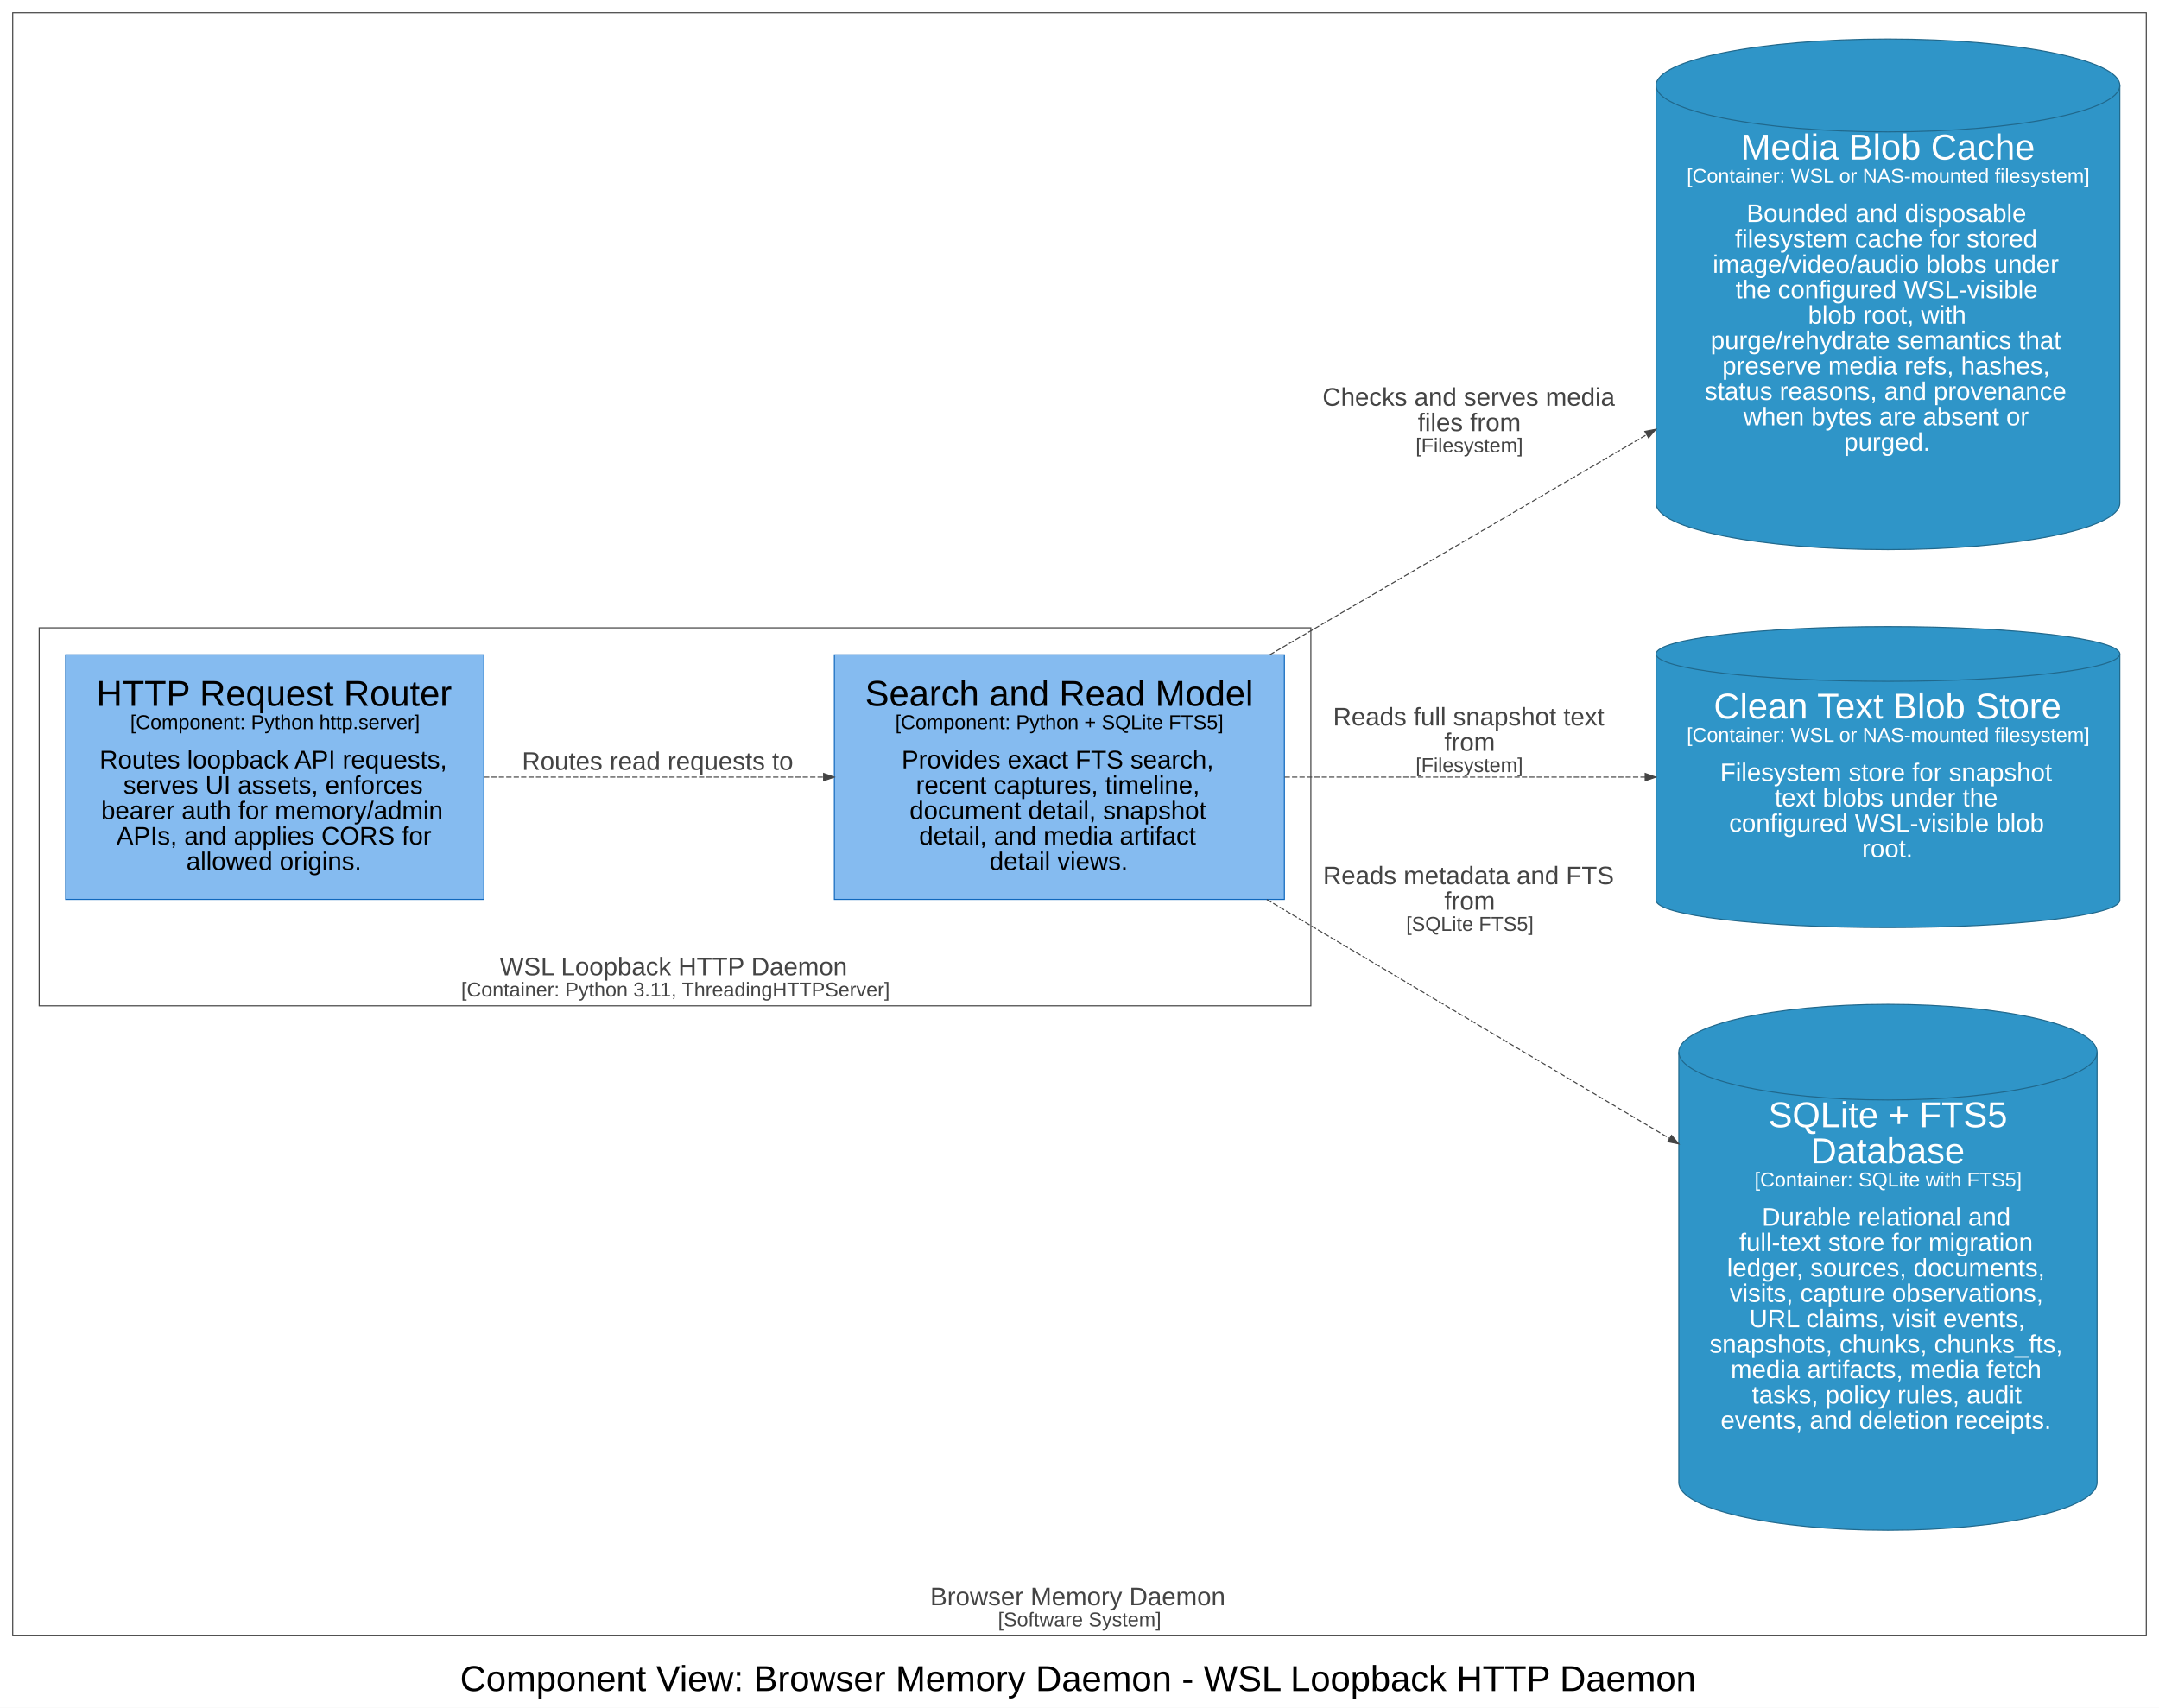
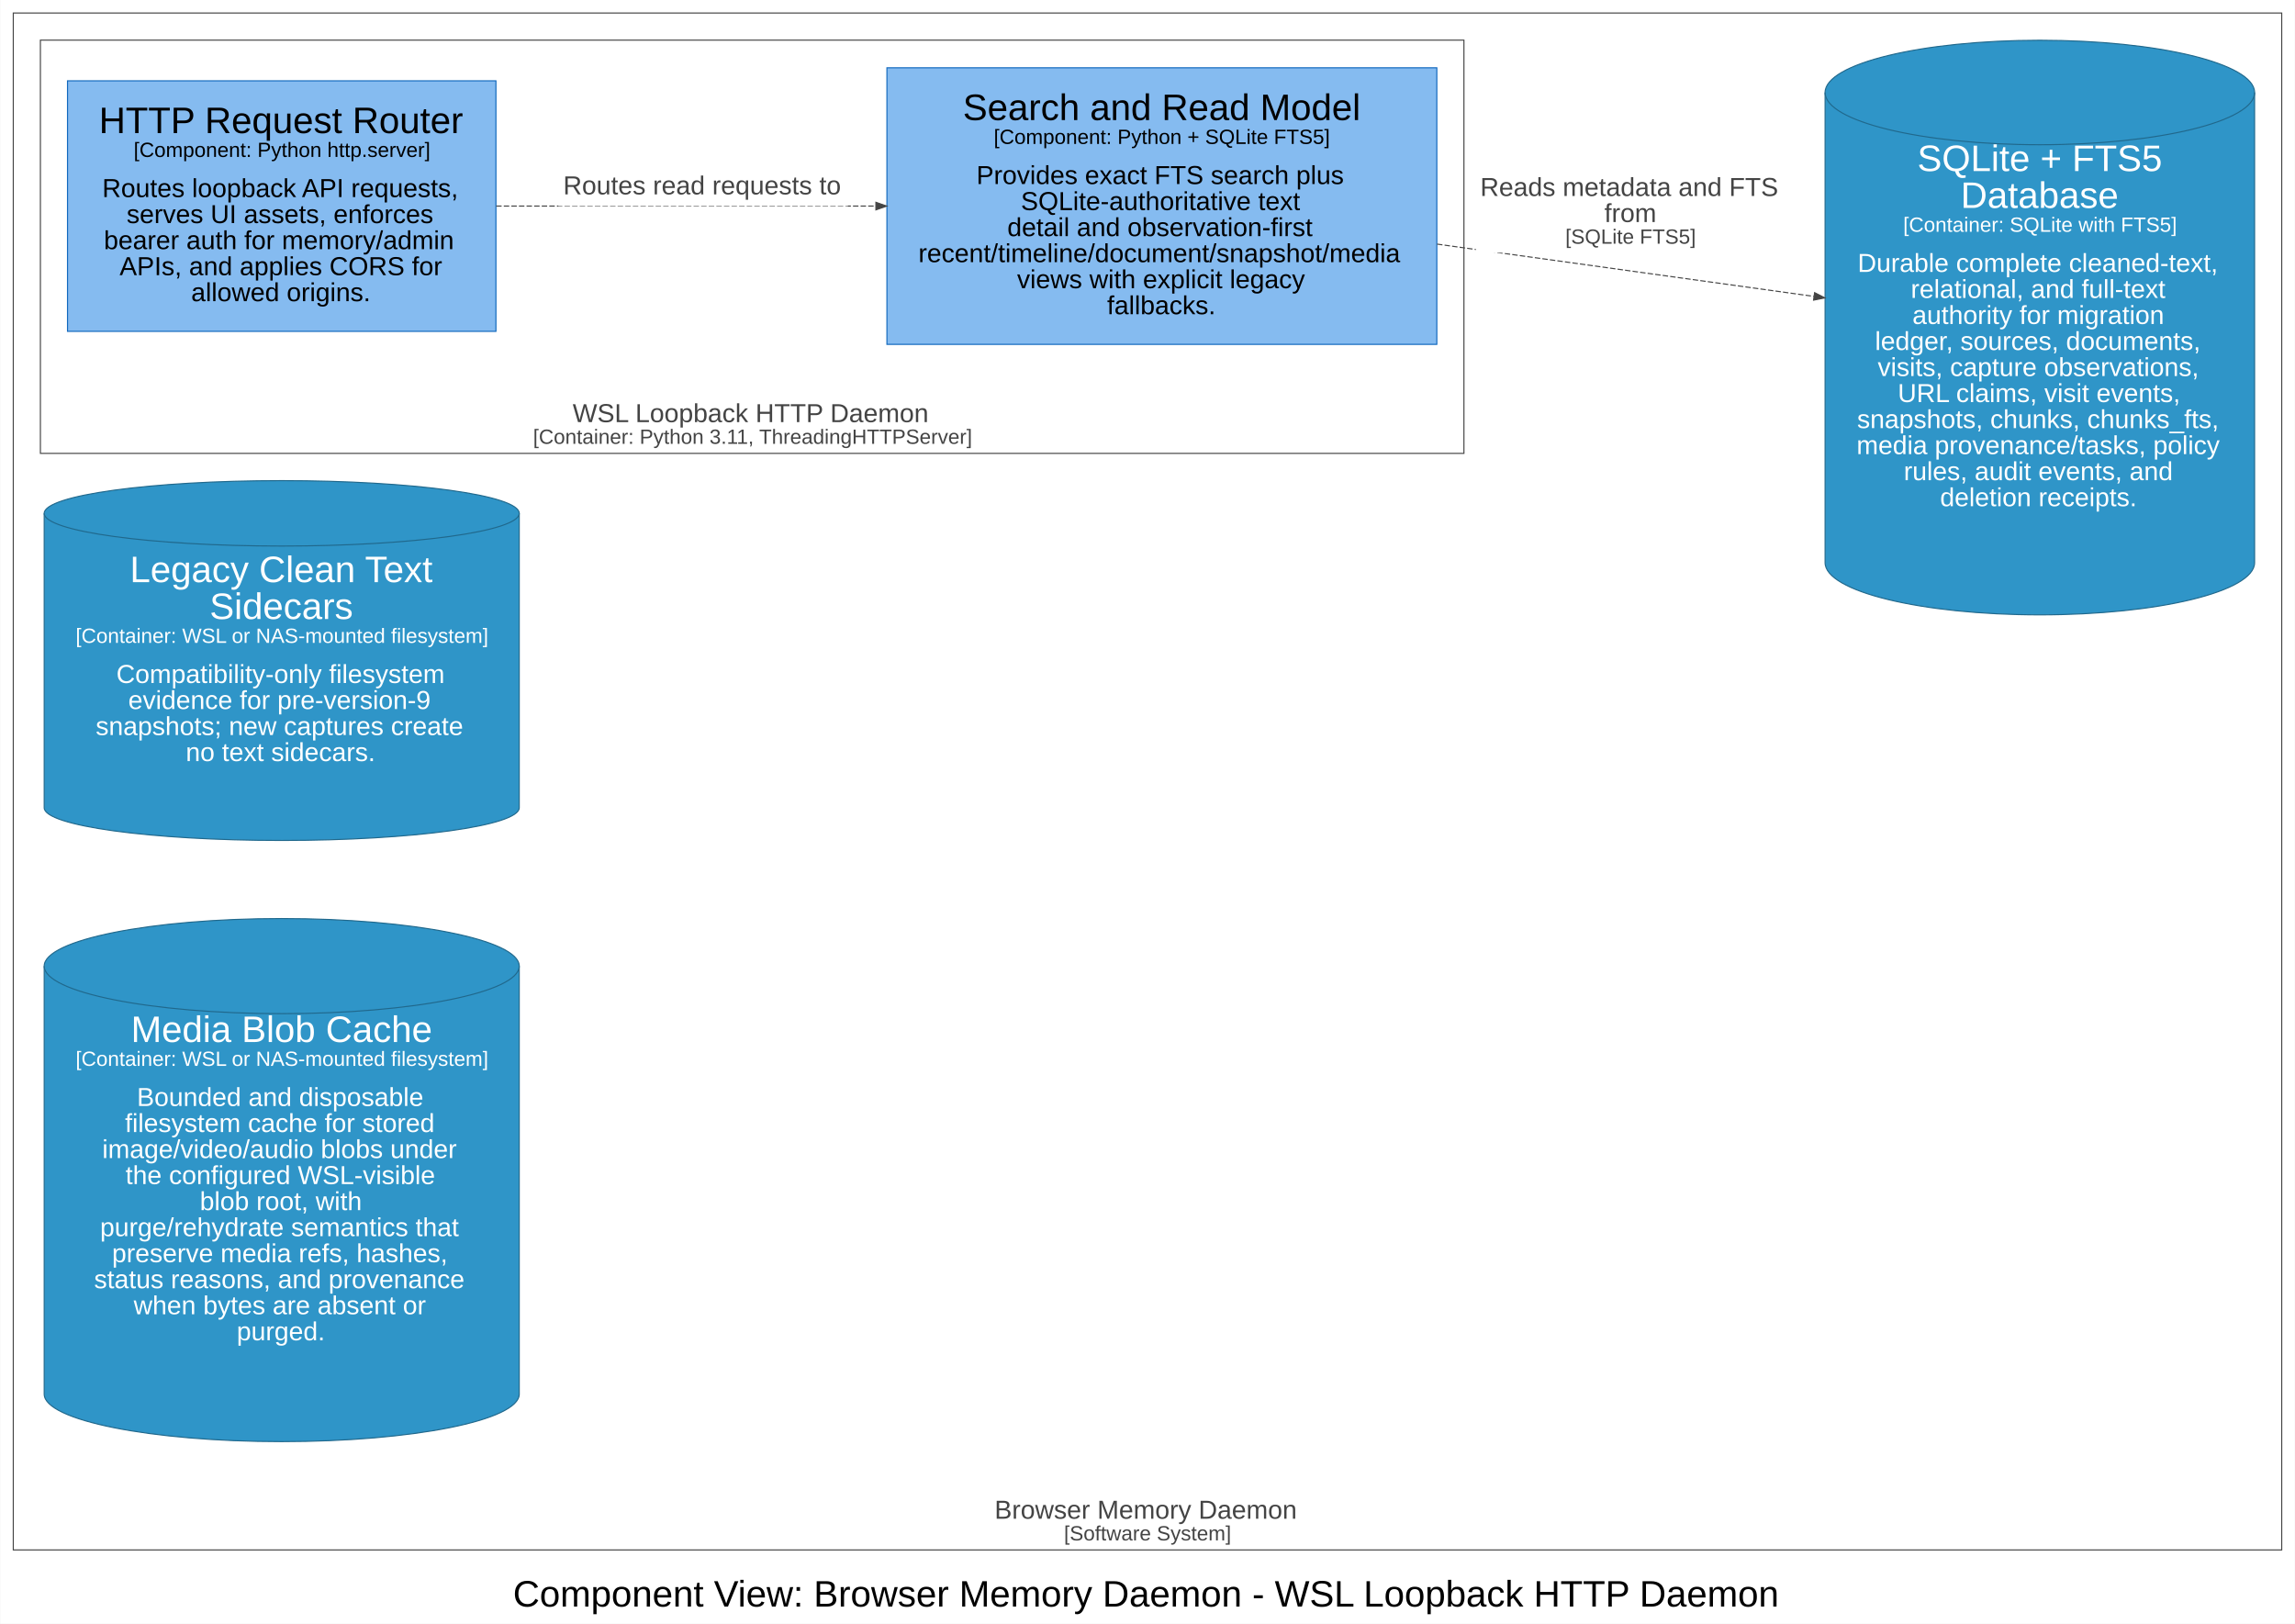
- <svg xmlns="http://www.w3.org/2000/svg" width="2039pt" height="1613pt" viewBox="0.00 0.00 2039.00 1613.00">
-   <g id="graph0" class="graph" transform="scale(1 1) rotate(0) translate(4 1609)">
-     <polygon fill="white" stroke="transparent" points="-4,4 -4,-1609 2035,-1609 2035,4 -4,4" />
-     <text text-anchor="start" x="430.5" y="-11.8" font-family="Arial" font-size="34.00">Component View: Browser Memory Daemon - WSL Loopback HTTP Daemon</text>
+ <svg xmlns="http://www.w3.org/2000/svg" width="2116pt" height="1497pt" viewBox="0.00 0.00 2115.50 1497.00">
+   <g id="graph0" class="graph" transform="scale(1 1) rotate(0) translate(4 1493)">
+     <polygon fill="white" stroke="transparent" points="-4,4 -4,-1493 2111.5,-1493 2111.5,4 -4,4" />
+     <text text-anchor="start" x="468.75" y="-11.8" font-family="Arial" font-size="34.00">Component View: Browser Memory Daemon - WSL Loopback HTTP Daemon</text>
    <g id="clust1" class="cluster">
-       <polygon fill="none" stroke="#444444" points="8,-64 8,-1597 2023,-1597 2023,-64 8,-64" />
-       <text text-anchor="start" x="874.5" y="-92.8" font-family="Arial" font-size="24.00" fill="#444444">Browser Memory Daemon</text>
-       <text text-anchor="start" x="938.5" y="-72.8" font-family="Arial" font-size="19.00" fill="#444444">[Software System]</text>
+       <polygon fill="none" stroke="#444444" points="8,-64 8,-1481 2099.5,-1481 2099.5,-64 8,-64" />
+       <text text-anchor="start" x="912.75" y="-92.8" font-family="Arial" font-size="24.00" fill="#444444">Browser Memory Daemon</text>
+       <text text-anchor="start" x="976.75" y="-72.8" font-family="Arial" font-size="19.00" fill="#444444">[Software System]</text>
    </g>
    <g id="clust2" class="cluster">
-       <polygon fill="none" stroke="#444444" points="33,-659 33,-1016 1234,-1016 1234,-659 33,-659" />
-       <text text-anchor="start" x="468" y="-687.8" font-family="Arial" font-size="24.00" fill="#444444">WSL Loopback HTTP Daemon</text>
-       <text text-anchor="start" x="431.5" y="-667.8" font-family="Arial" font-size="19.00" fill="#444444">[Container: Python 3.11, ThreadingHTTPServer]</text>
+       <polygon fill="none" stroke="#444444" points="33,-1075 33,-1456 1345.5,-1456 1345.5,-1075 33,-1075" />
+       <text text-anchor="start" x="523.75" y="-1103.8" font-family="Arial" font-size="24.00" fill="#444444">WSL Loopback HTTP Daemon</text>
+       <text text-anchor="start" x="487.25" y="-1083.8" font-family="Arial" font-size="19.00" fill="#444444">[Container: Python 3.11, ThreadingHTTPServer]</text>
    </g>
    <g id="15" class="node">
-       <polygon fill="#85bbf0" stroke="#1168bd" points="453,-990.5 58,-990.5 58,-759.5 453,-759.5 453,-990.5" />
-       <text text-anchor="start" x="87" y="-942.3" font-family="Arial" font-size="34.00" fill="#000000">HTTP Request Router</text>
-       <text text-anchor="start" x="119" y="-920.3" font-family="Arial" font-size="19.00" fill="#000000">[Component: Python http.server]</text>
-       <text text-anchor="start" x="90" y="-883.3" font-family="Arial" font-size="24.00" fill="#000000">Routes loopback API requests,</text>
-       <text text-anchor="start" x="112.5" y="-859.3" font-family="Arial" font-size="24.00" fill="#000000">serves UI assets, enforces</text>
-       <text text-anchor="start" x="91.5" y="-835.3" font-family="Arial" font-size="24.00" fill="#000000">bearer auth for memory/admin</text>
-       <text text-anchor="start" x="106" y="-811.3" font-family="Arial" font-size="24.00" fill="#000000">APIs, and applies CORS for</text>
-       <text text-anchor="start" x="172" y="-787.3" font-family="Arial" font-size="24.00" fill="#000000">allowed origins.</text>
+       <polygon fill="#85bbf0" stroke="#1168bd" points="453,-1418.5 58,-1418.5 58,-1187.5 453,-1187.5 453,-1418.5" />
+       <text text-anchor="start" x="87" y="-1370.3" font-family="Arial" font-size="34.00" fill="#000000">HTTP Request Router</text>
+       <text text-anchor="start" x="119" y="-1348.3" font-family="Arial" font-size="19.00" fill="#000000">[Component: Python http.server]</text>
+       <text text-anchor="start" x="90" y="-1311.3" font-family="Arial" font-size="24.00" fill="#000000">Routes loopback API requests,</text>
+       <text text-anchor="start" x="112.5" y="-1287.3" font-family="Arial" font-size="24.00" fill="#000000">serves UI assets, enforces</text>
+       <text text-anchor="start" x="91.5" y="-1263.3" font-family="Arial" font-size="24.00" fill="#000000">bearer auth for memory/admin</text>
+       <text text-anchor="start" x="106" y="-1239.3" font-family="Arial" font-size="24.00" fill="#000000">APIs, and applies CORS for</text>
+       <text text-anchor="start" x="172" y="-1215.3" font-family="Arial" font-size="24.00" fill="#000000">allowed origins.</text>
    </g>
-     <g id="22" class="node">
-       <polygon fill="#85bbf0" stroke="#1168bd" points="1209,-990.5 784,-990.5 784,-759.5 1209,-759.5 1209,-990.5" />
-       <text text-anchor="start" x="813" y="-942.3" font-family="Arial" font-size="34.00" fill="#000000">Search and Read Model</text>
-       <text text-anchor="start" x="841.5" y="-920.3" font-family="Arial" font-size="19.00" fill="#000000">[Component: Python + SQLite FTS5]</text>
-       <text text-anchor="start" x="847.5" y="-883.3" font-family="Arial" font-size="24.00" fill="#000000">Provides exact FTS search,</text>
-       <text text-anchor="start" x="861" y="-859.3" font-family="Arial" font-size="24.00" fill="#000000">recent captures, timeline,</text>
-       <text text-anchor="start" x="855" y="-835.3" font-family="Arial" font-size="24.00" fill="#000000">document detail, snapshot</text>
-       <text text-anchor="start" x="864" y="-811.3" font-family="Arial" font-size="24.00" fill="#000000">detail, and media artifact</text>
-       <text text-anchor="start" x="930.5" y="-787.3" font-family="Arial" font-size="24.00" fill="#000000">detail views.</text>
+     <g id="23" class="node">
+       <polygon fill="#85bbf0" stroke="#1168bd" points="1320.5,-1430.5 813.5,-1430.5 813.5,-1175.5 1320.5,-1175.5 1320.5,-1430.5" />
+       <text text-anchor="start" x="883.5" y="-1382.3" font-family="Arial" font-size="34.00" fill="#000000">Search and Read Model</text>
+       <text text-anchor="start" x="912" y="-1360.3" font-family="Arial" font-size="19.00" fill="#000000">[Component: Python + SQLite FTS5]</text>
+       <text text-anchor="start" x="896" y="-1323.3" font-family="Arial" font-size="24.00" fill="#000000">Provides exact FTS search plus</text>
+       <text text-anchor="start" x="937" y="-1299.3" font-family="Arial" font-size="24.00" fill="#000000">SQLite-authoritative text</text>
+       <text text-anchor="start" x="924.5" y="-1275.3" font-family="Arial" font-size="24.00" fill="#000000">detail and observation-first</text>
+       <text text-anchor="start" x="842.5" y="-1251.3" font-family="Arial" font-size="24.00" fill="#000000">recent/timeline/document/snapshot/media</text>
+       <text text-anchor="start" x="933.5" y="-1227.3" font-family="Arial" font-size="24.00" fill="#000000">views with explicit legacy</text>
+       <text text-anchor="start" x="1016.5" y="-1203.3" font-family="Arial" font-size="24.00" fill="#000000">fallbacks.</text>
    </g>
-     <g id="68" class="edge">
-       <path fill="none" stroke="#444444" stroke-dasharray="5,2" d="M453.08,-875C551.78,-875 671.72,-875 773.7,-875" />
-       <polygon fill="#444444" stroke="#444444" points="773.82,-878.5 783.82,-875 773.82,-871.5 773.82,-878.5" />
-       <text text-anchor="start" x="489" y="-881.8" font-family="Arial" font-size="24.00" fill="#444444">Routes read requests to</text>
+     <g id="69" class="edge">
+       <path fill="none" stroke="#444444" stroke-dasharray="5,2" d="M453.23,-1303C558.4,-1303 689.29,-1303 803.06,-1303" />
+       <polygon fill="#444444" stroke="#444444" points="803.32,-1306.5 813.32,-1303 803.32,-1299.5 803.32,-1306.5" />
+       <polygon fill="white" stroke="transparent" points="510.5,-1303 510.5,-1337 777.5,-1337 777.5,-1303 510.5,-1303" />
+       <text text-anchor="start" x="515" y="-1313.8" font-family="Arial" font-size="24.00" fill="#444444">Routes read requests to</text>
    </g>
-     <g id="28" class="node">
-       <path fill="#2f95c8" stroke="#20688c" d="M1976.5,-615.22C1976.5,-640.13 1887.98,-660.38 1779,-660.38 1670.02,-660.38 1581.5,-640.13 1581.5,-615.22 1581.5,-615.22 1581.5,-208.78 1581.5,-208.78 1581.5,-183.87 1670.02,-163.62 1779,-163.62 1887.98,-163.62 1976.5,-183.87 1976.5,-208.78 1976.5,-208.78 1976.5,-615.22 1976.5,-615.22" />
-       <path fill="none" stroke="#20688c" d="M1976.5,-615.22C1976.5,-590.3 1887.98,-570.06 1779,-570.06 1670.02,-570.06 1581.5,-590.3 1581.5,-615.22" />
-       <text text-anchor="start" x="1666" y="-544.3" font-family="Arial" font-size="34.00" fill="#ffffff">SQLite + FTS5</text>
-       <text text-anchor="start" x="1706" y="-510.3" font-family="Arial" font-size="34.00" fill="#ffffff">Database</text>
-       <text text-anchor="start" x="1653" y="-488.3" font-family="Arial" font-size="19.00" fill="#ffffff">[Container: SQLite with FTS5]</text>
-       <text text-anchor="start" x="1660" y="-451.3" font-family="Arial" font-size="24.00" fill="#ffffff">Durable relational and</text>
-       <text text-anchor="start" x="1638.5" y="-427.3" font-family="Arial" font-size="24.00" fill="#ffffff">full-text store for migration</text>
-       <text text-anchor="start" x="1627" y="-403.3" font-family="Arial" font-size="24.00" fill="#ffffff">ledger, sources, documents,</text>
-       <text text-anchor="start" x="1629.5" y="-379.3" font-family="Arial" font-size="24.00" fill="#ffffff">visits, capture observations,</text>
-       <text text-anchor="start" x="1648" y="-355.3" font-family="Arial" font-size="24.00" fill="#ffffff">URL claims, visit events,</text>
-       <text text-anchor="start" x="1610.5" y="-331.3" font-family="Arial" font-size="24.00" fill="#ffffff">snapshots, chunks, chunks_fts,</text>
-       <text text-anchor="start" x="1630.5" y="-307.3" font-family="Arial" font-size="24.00" fill="#ffffff">media artifacts, media fetch</text>
-       <text text-anchor="start" x="1650.5" y="-283.3" font-family="Arial" font-size="24.00" fill="#ffffff">tasks, policy rules, audit</text>
-       <text text-anchor="start" x="1621" y="-259.3" font-family="Arial" font-size="24.00" fill="#ffffff">events, and deletion receipts.</text>
+     <g id="29" class="node">
+       <path fill="#2f95c8" stroke="#20688c" d="M2074.5,-1407.72C2074.5,-1434.29 1985.75,-1455.88 1876.5,-1455.88 1767.25,-1455.88 1678.5,-1434.29 1678.5,-1407.72 1678.5,-1407.72 1678.5,-974.28 1678.5,-974.28 1678.5,-947.71 1767.25,-926.12 1876.5,-926.12 1985.75,-926.12 2074.5,-947.71 2074.5,-974.28 2074.5,-974.28 2074.5,-1407.72 2074.5,-1407.72" />
+       <path fill="none" stroke="#20688c" d="M2074.5,-1407.72C2074.5,-1381.14 1985.75,-1359.56 1876.5,-1359.56 1767.25,-1359.56 1678.5,-1381.14 1678.5,-1407.72" />
+       <text text-anchor="start" x="1763.5" y="-1335.3" font-family="Arial" font-size="34.00" fill="#ffffff">SQLite + FTS5</text>
+       <text text-anchor="start" x="1803.5" y="-1301.3" font-family="Arial" font-size="34.00" fill="#ffffff">Database</text>
+       <text text-anchor="start" x="1750.5" y="-1279.3" font-family="Arial" font-size="19.00" fill="#ffffff">[Container: SQLite with FTS5]</text>
+       <text text-anchor="start" x="1708.5" y="-1242.3" font-family="Arial" font-size="24.00" fill="#ffffff">Durable complete cleaned-text,</text>
+       <text text-anchor="start" x="1757.5" y="-1218.3" font-family="Arial" font-size="24.00" fill="#ffffff">relational, and full-text</text>
+       <text text-anchor="start" x="1759" y="-1194.3" font-family="Arial" font-size="24.00" fill="#ffffff">authority for migration</text>
+       <text text-anchor="start" x="1724.5" y="-1170.3" font-family="Arial" font-size="24.00" fill="#ffffff">ledger, sources, documents,</text>
+       <text text-anchor="start" x="1727" y="-1146.3" font-family="Arial" font-size="24.00" fill="#ffffff">visits, capture observations,</text>
+       <text text-anchor="start" x="1745.5" y="-1122.3" font-family="Arial" font-size="24.00" fill="#ffffff">URL claims, visit events,</text>
+       <text text-anchor="start" x="1708" y="-1098.3" font-family="Arial" font-size="24.00" fill="#ffffff">snapshots, chunks, chunks_fts,</text>
+       <text text-anchor="start" x="1707.5" y="-1074.3" font-family="Arial" font-size="24.00" fill="#ffffff">media provenance/tasks, policy</text>
+       <text text-anchor="start" x="1751" y="-1050.3" font-family="Arial" font-size="24.00" fill="#ffffff">rules, audit events, and</text>
+       <text text-anchor="start" x="1784.5" y="-1026.3" font-family="Arial" font-size="24.00" fill="#ffffff">deletion receipts.</text>
    </g>
    <g id="78" class="edge">
-       <path fill="none" stroke="#444444" stroke-dasharray="5,2" d="M1192.44,-759.36C1308.29,-690.64 1455.08,-603.56 1572.71,-533.78" />
-       <polygon fill="#444444" stroke="#444444" points="1574.67,-536.69 1581.48,-528.58 1571.1,-530.67 1574.67,-536.69" />
-       <text text-anchor="start" x="1245.5" y="-773.8" font-family="Arial" font-size="24.00" fill="#444444">Reads metadata and FTS</text>
-       <text text-anchor="start" x="1360" y="-749.8" font-family="Arial" font-size="24.00" fill="#444444">from</text>
-       <text text-anchor="start" x="1324" y="-729.8" font-family="Arial" font-size="19.00" fill="#444444">[SQLite FTS5]</text>
-     </g>
-     <g id="29" class="node">
-       <path fill="#2f95c8" stroke="#20688c" d="M1998,-991.28C1998,-1005.54 1899.84,-1017.13 1779,-1017.13 1658.16,-1017.13 1560,-1005.54 1560,-991.28 1560,-991.28 1560,-758.72 1560,-758.72 1560,-744.46 1658.16,-732.87 1779,-732.87 1899.84,-732.87 1998,-744.46 1998,-758.72 1998,-758.72 1998,-991.28 1998,-991.28" />
-       <path fill="none" stroke="#20688c" d="M1998,-991.28C1998,-977.03 1899.84,-965.44 1779,-965.44 1658.16,-965.44 1560,-977.03 1560,-991.28" />
-       <text text-anchor="start" x="1614.5" y="-930.3" font-family="Arial" font-size="34.00" fill="#ffffff">Clean Text Blob Store</text>
-       <text text-anchor="start" x="1589" y="-908.3" font-family="Arial" font-size="19.00" fill="#ffffff">[Container: WSL or NAS-mounted filesystem]</text>
-       <text text-anchor="start" x="1620.5" y="-871.3" font-family="Arial" font-size="24.00" fill="#ffffff">Filesystem store for snapshot</text>
-       <text text-anchor="start" x="1672" y="-847.3" font-family="Arial" font-size="24.00" fill="#ffffff">text blobs under the</text>
-       <text text-anchor="start" x="1629" y="-823.3" font-family="Arial" font-size="24.00" fill="#ffffff">configured WSL-visible blob</text>
-       <text text-anchor="start" x="1754.5" y="-799.3" font-family="Arial" font-size="24.00" fill="#ffffff">root.</text>
-     </g>
-     <g id="79" class="edge">
-       <path fill="none" stroke="#444444" stroke-dasharray="5,2" d="M1209.23,-875C1314.62,-875 1442.16,-875 1549.73,-875" />
-       <polygon fill="#444444" stroke="#444444" points="1549.75,-878.5 1559.75,-875 1549.75,-871.5 1549.75,-878.5" />
-       <text text-anchor="start" x="1255" y="-923.8" font-family="Arial" font-size="24.00" fill="#444444">Reads full snapshot text</text>
-       <text text-anchor="start" x="1360" y="-899.8" font-family="Arial" font-size="24.00" fill="#444444">from</text>
-       <text text-anchor="start" x="1333" y="-879.8" font-family="Arial" font-size="19.00" fill="#444444">[Filesystem]</text>
+       <path fill="none" stroke="#444444" stroke-dasharray="5,2" d="M1320.73,-1267.95C1432.44,-1252.45 1562.17,-1234.46 1668.08,-1219.77" />
+       <polygon fill="#444444" stroke="#444444" points="1668.83,-1223.2 1678.25,-1218.36 1667.87,-1216.27 1668.83,-1223.2" />
+       <polygon fill="white" stroke="transparent" points="1356.5,-1260 1356.5,-1335 1642.5,-1335 1642.5,-1260 1356.5,-1260" />
+       <text text-anchor="start" x="1360.5" y="-1312.3" font-family="Arial" font-size="24.00" fill="#444444">Reads metadata and FTS</text>
+       <text text-anchor="start" x="1475" y="-1288.3" font-family="Arial" font-size="24.00" fill="#444444">from</text>
+       <text text-anchor="start" x="1439" y="-1268.3" font-family="Arial" font-size="19.00" fill="#444444">[SQLite FTS5]</text>
    </g>
    <g id="30" class="node">
-       <path fill="#2f95c8" stroke="#20688c" d="M1998,-1528.28C1998,-1552.47 1899.84,-1572.13 1779,-1572.13 1658.16,-1572.13 1560,-1552.47 1560,-1528.28 1560,-1528.28 1560,-1133.72 1560,-1133.72 1560,-1109.53 1658.16,-1089.87 1779,-1089.87 1899.84,-1089.87 1998,-1109.53 1998,-1133.72 1998,-1133.72 1998,-1528.28 1998,-1528.28" />
-       <path fill="none" stroke="#20688c" d="M1998,-1528.28C1998,-1504.09 1899.84,-1484.44 1779,-1484.44 1658.16,-1484.44 1560,-1504.09 1560,-1528.28" />
-       <text text-anchor="start" x="1640" y="-1458.3" font-family="Arial" font-size="34.00" fill="#ffffff">Media Blob Cache</text>
-       <text text-anchor="start" x="1589" y="-1436.3" font-family="Arial" font-size="19.00" fill="#ffffff">[Container: WSL or NAS-mounted filesystem]</text>
-       <text text-anchor="start" x="1645.5" y="-1399.3" font-family="Arial" font-size="24.00" fill="#ffffff">Bounded and disposable</text>
-       <text text-anchor="start" x="1634.5" y="-1375.3" font-family="Arial" font-size="24.00" fill="#ffffff">filesystem cache for stored</text>
-       <text text-anchor="start" x="1613.5" y="-1351.3" font-family="Arial" font-size="24.00" fill="#ffffff">image/video/audio blobs under</text>
-       <text text-anchor="start" x="1635" y="-1327.3" font-family="Arial" font-size="24.00" fill="#ffffff">the configured WSL-visible</text>
-       <text text-anchor="start" x="1703.5" y="-1303.3" font-family="Arial" font-size="24.00" fill="#ffffff">blob root, with</text>
-       <text text-anchor="start" x="1611.5" y="-1279.3" font-family="Arial" font-size="24.00" fill="#ffffff">purge/rehydrate semantics that</text>
-       <text text-anchor="start" x="1622.5" y="-1255.3" font-family="Arial" font-size="24.00" fill="#ffffff">preserve media refs, hashes,</text>
-       <text text-anchor="start" x="1606" y="-1231.3" font-family="Arial" font-size="24.00" fill="#ffffff">status reasons, and provenance</text>
-       <text text-anchor="start" x="1642.5" y="-1207.3" font-family="Arial" font-size="24.00" fill="#ffffff">when bytes are absent or</text>
-       <text text-anchor="start" x="1737.5" y="-1183.3" font-family="Arial" font-size="24.00" fill="#ffffff">purged.</text>
+       <path fill="#2f95c8" stroke="#20688c" d="M474.5,-1019.72C474.5,-1036.36 376.34,-1049.88 255.5,-1049.88 134.66,-1049.88 36.5,-1036.36 36.5,-1019.72 36.5,-1019.72 36.5,-748.28 36.5,-748.28 36.5,-731.64 134.66,-718.12 255.5,-718.12 376.34,-718.12 474.5,-731.64 474.5,-748.28 474.5,-748.28 474.5,-1019.72 474.5,-1019.72" />
+       <path fill="none" stroke="#20688c" d="M474.5,-1019.72C474.5,-1003.07 376.34,-989.56 255.5,-989.56 134.66,-989.56 36.5,-1003.07 36.5,-1019.72" />
+       <text text-anchor="start" x="115.5" y="-956.3" font-family="Arial" font-size="34.00" fill="#ffffff">Legacy Clean Text</text>
+       <text text-anchor="start" x="189" y="-922.3" font-family="Arial" font-size="34.00" fill="#ffffff">Sidecars</text>
+       <text text-anchor="start" x="65.5" y="-900.3" font-family="Arial" font-size="19.00" fill="#ffffff">[Container: WSL or NAS-mounted filesystem]</text>
+       <text text-anchor="start" x="103" y="-863.3" font-family="Arial" font-size="24.00" fill="#ffffff">Compatibility-only filesystem</text>
+       <text text-anchor="start" x="114" y="-839.3" font-family="Arial" font-size="24.00" fill="#ffffff">evidence for pre-version-9</text>
+       <text text-anchor="start" x="84" y="-815.3" font-family="Arial" font-size="24.00" fill="#ffffff">snapshots; new captures create</text>
+       <text text-anchor="start" x="167" y="-791.3" font-family="Arial" font-size="24.00" fill="#ffffff">no text sidecars.</text>
    </g>
-     <g id="80" class="edge">
-       <path fill="none" stroke="#444444" stroke-dasharray="5,2" d="M1195.21,-990.51C1303.6,-1053.83 1438.42,-1132.61 1551.09,-1198.43" />
-       <polygon fill="#444444" stroke="#444444" points="1549.45,-1201.52 1559.85,-1203.55 1552.98,-1195.48 1549.45,-1201.52" />
-       <text text-anchor="start" x="1245" y="-1225.8" font-family="Arial" font-size="24.00" fill="#444444">Checks and serves media</text>
-       <text text-anchor="start" x="1335" y="-1201.8" font-family="Arial" font-size="24.00" fill="#444444">files from</text>
-       <text text-anchor="start" x="1333" y="-1181.8" font-family="Arial" font-size="19.00" fill="#444444">[Filesystem]</text>
+     <g id="31" class="node">
+       <path fill="#2f95c8" stroke="#20688c" d="M474.5,-602.28C474.5,-626.47 376.34,-646.13 255.5,-646.13 134.66,-646.13 36.5,-626.47 36.5,-602.28 36.5,-602.28 36.5,-207.72 36.5,-207.72 36.5,-183.53 134.66,-163.87 255.5,-163.87 376.34,-163.87 474.5,-183.53 474.5,-207.72 474.5,-207.72 474.5,-602.28 474.5,-602.28" />
+       <path fill="none" stroke="#20688c" d="M474.5,-602.28C474.5,-578.09 376.34,-558.44 255.5,-558.44 134.66,-558.44 36.5,-578.09 36.5,-602.28" />
+       <text text-anchor="start" x="116.5" y="-532.3" font-family="Arial" font-size="34.00" fill="#ffffff">Media Blob Cache</text>
+       <text text-anchor="start" x="65.5" y="-510.3" font-family="Arial" font-size="19.00" fill="#ffffff">[Container: WSL or NAS-mounted filesystem]</text>
+       <text text-anchor="start" x="122" y="-473.3" font-family="Arial" font-size="24.00" fill="#ffffff">Bounded and disposable</text>
+       <text text-anchor="start" x="111" y="-449.3" font-family="Arial" font-size="24.00" fill="#ffffff">filesystem cache for stored</text>
+       <text text-anchor="start" x="90" y="-425.3" font-family="Arial" font-size="24.00" fill="#ffffff">image/video/audio blobs under</text>
+       <text text-anchor="start" x="111.5" y="-401.3" font-family="Arial" font-size="24.00" fill="#ffffff">the configured WSL-visible</text>
+       <text text-anchor="start" x="180" y="-377.3" font-family="Arial" font-size="24.00" fill="#ffffff">blob root, with</text>
+       <text text-anchor="start" x="88" y="-353.3" font-family="Arial" font-size="24.00" fill="#ffffff">purge/rehydrate semantics that</text>
+       <text text-anchor="start" x="99" y="-329.3" font-family="Arial" font-size="24.00" fill="#ffffff">preserve media refs, hashes,</text>
+       <text text-anchor="start" x="82.5" y="-305.3" font-family="Arial" font-size="24.00" fill="#ffffff">status reasons, and provenance</text>
+       <text text-anchor="start" x="119" y="-281.3" font-family="Arial" font-size="24.00" fill="#ffffff">when bytes are absent or</text>
+       <text text-anchor="start" x="214" y="-257.3" font-family="Arial" font-size="24.00" fill="#ffffff">purged.</text>
    </g>
  </g>
</svg>
